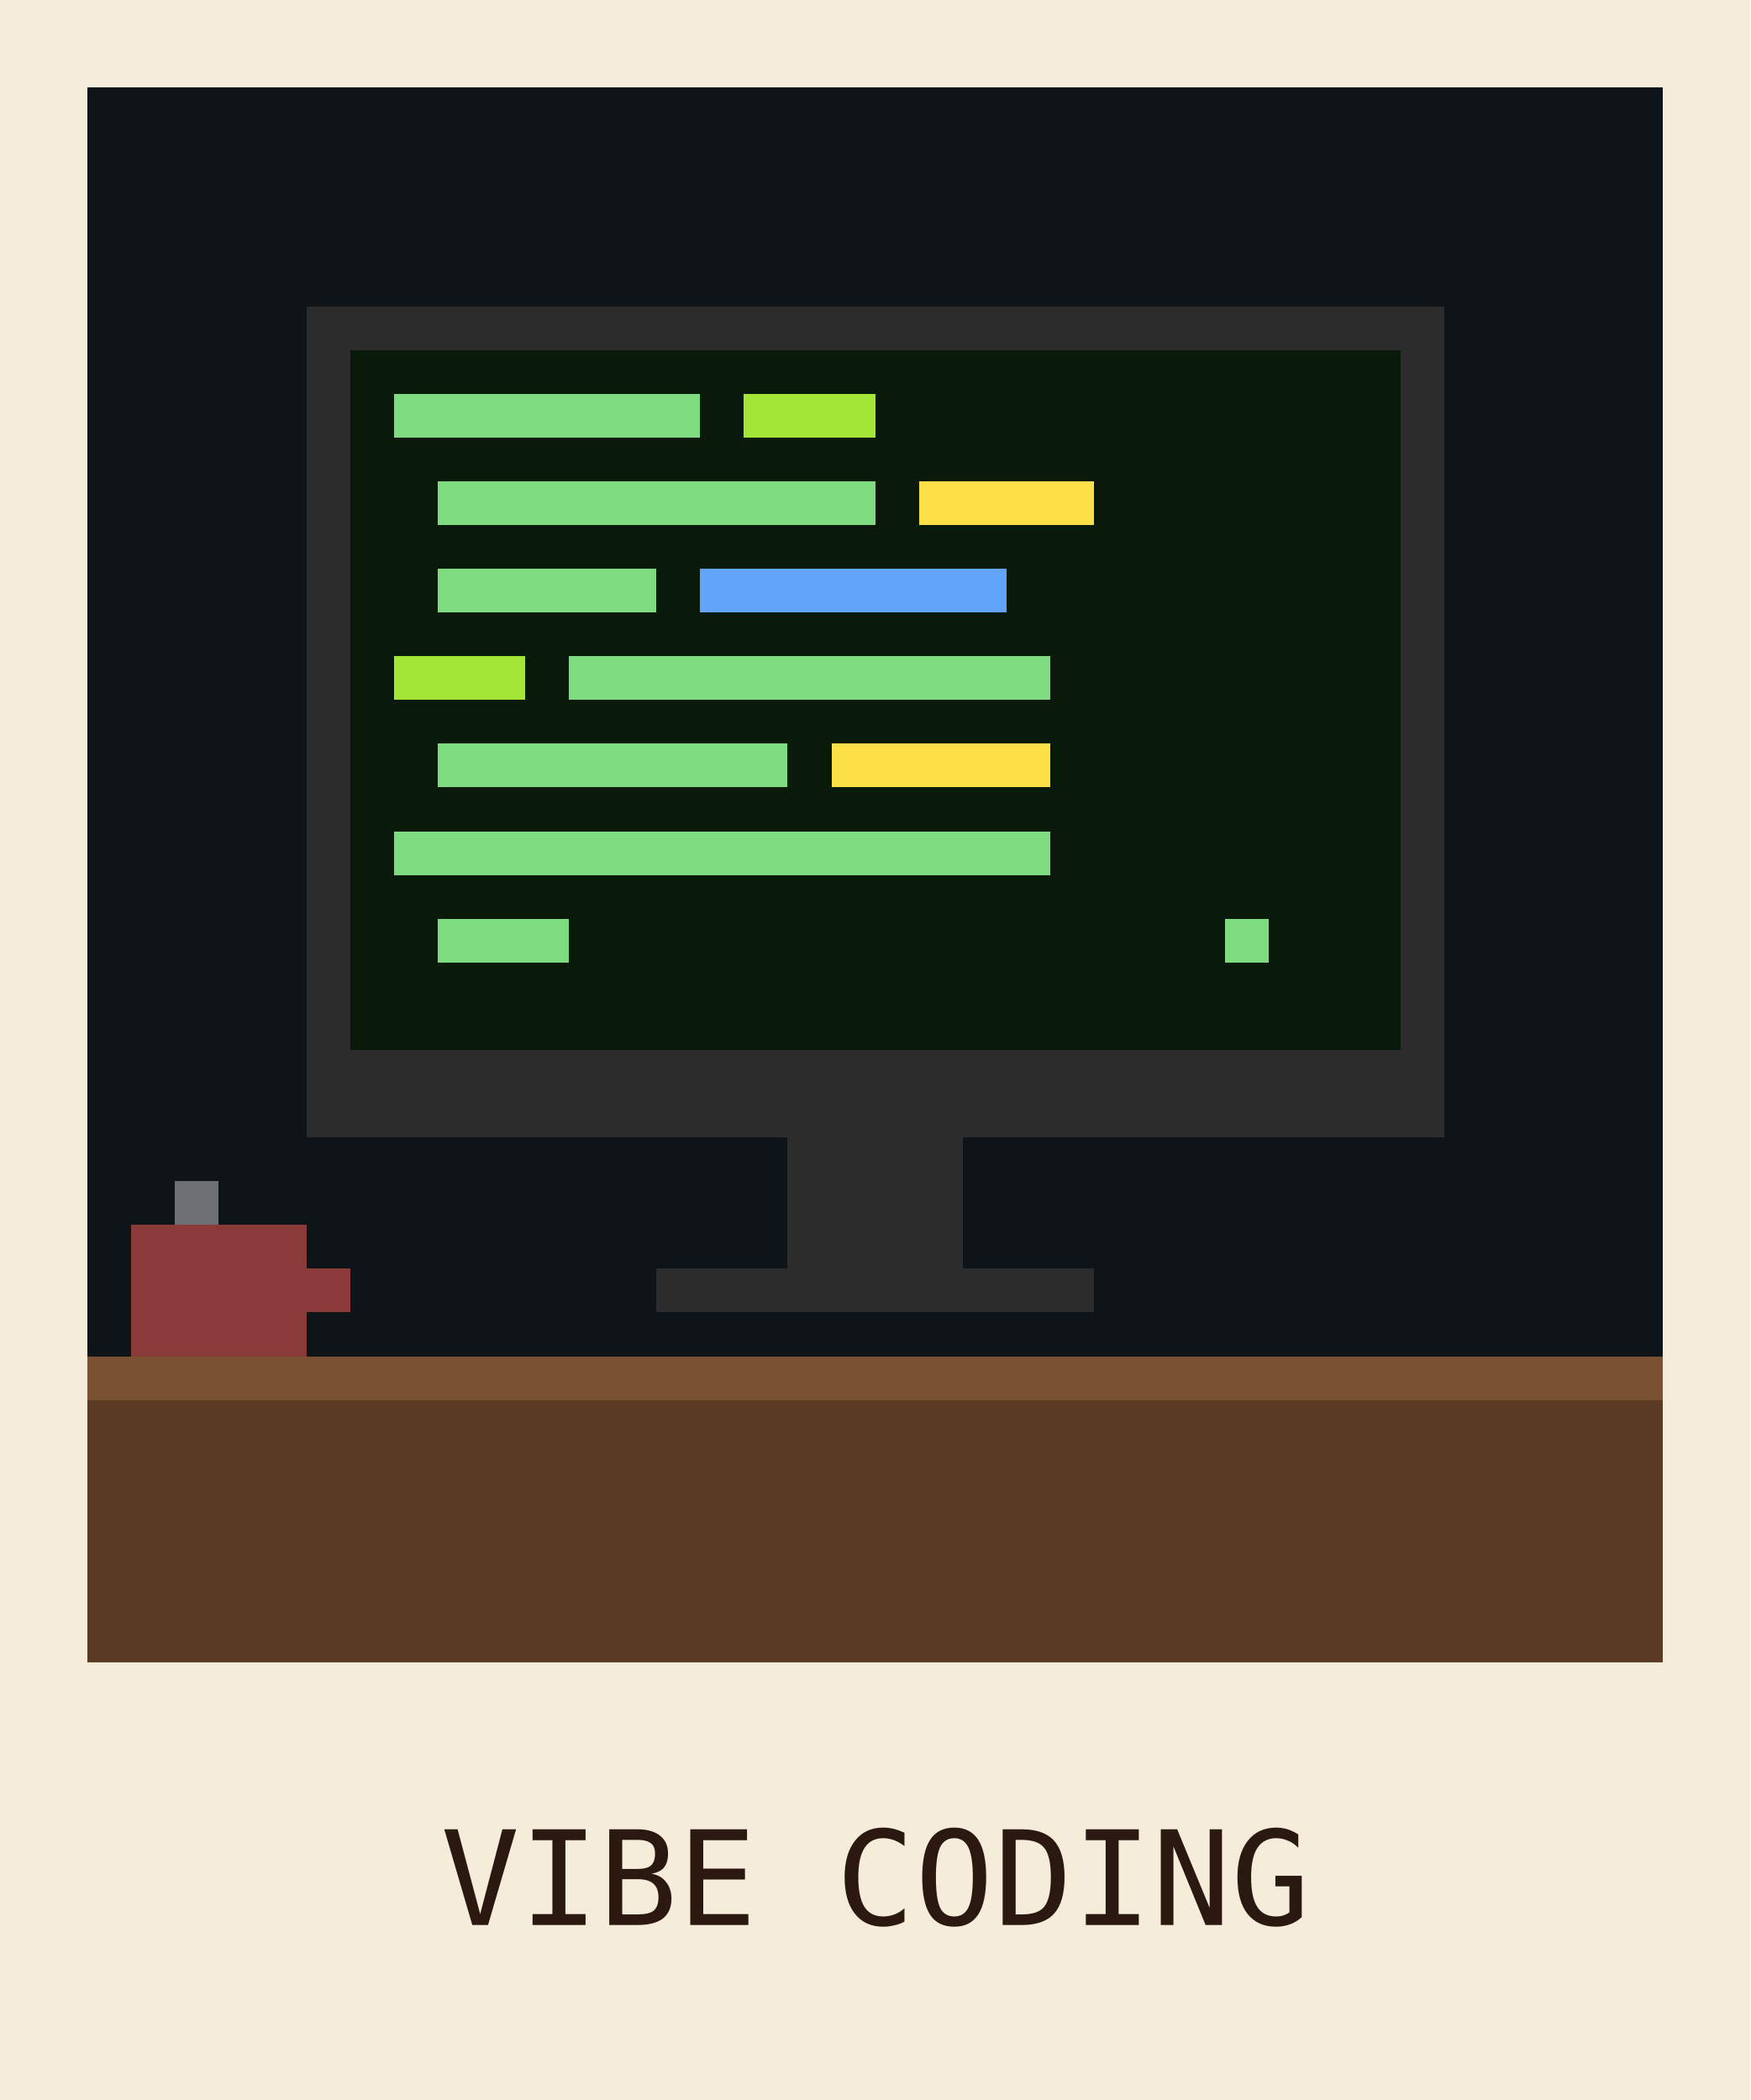
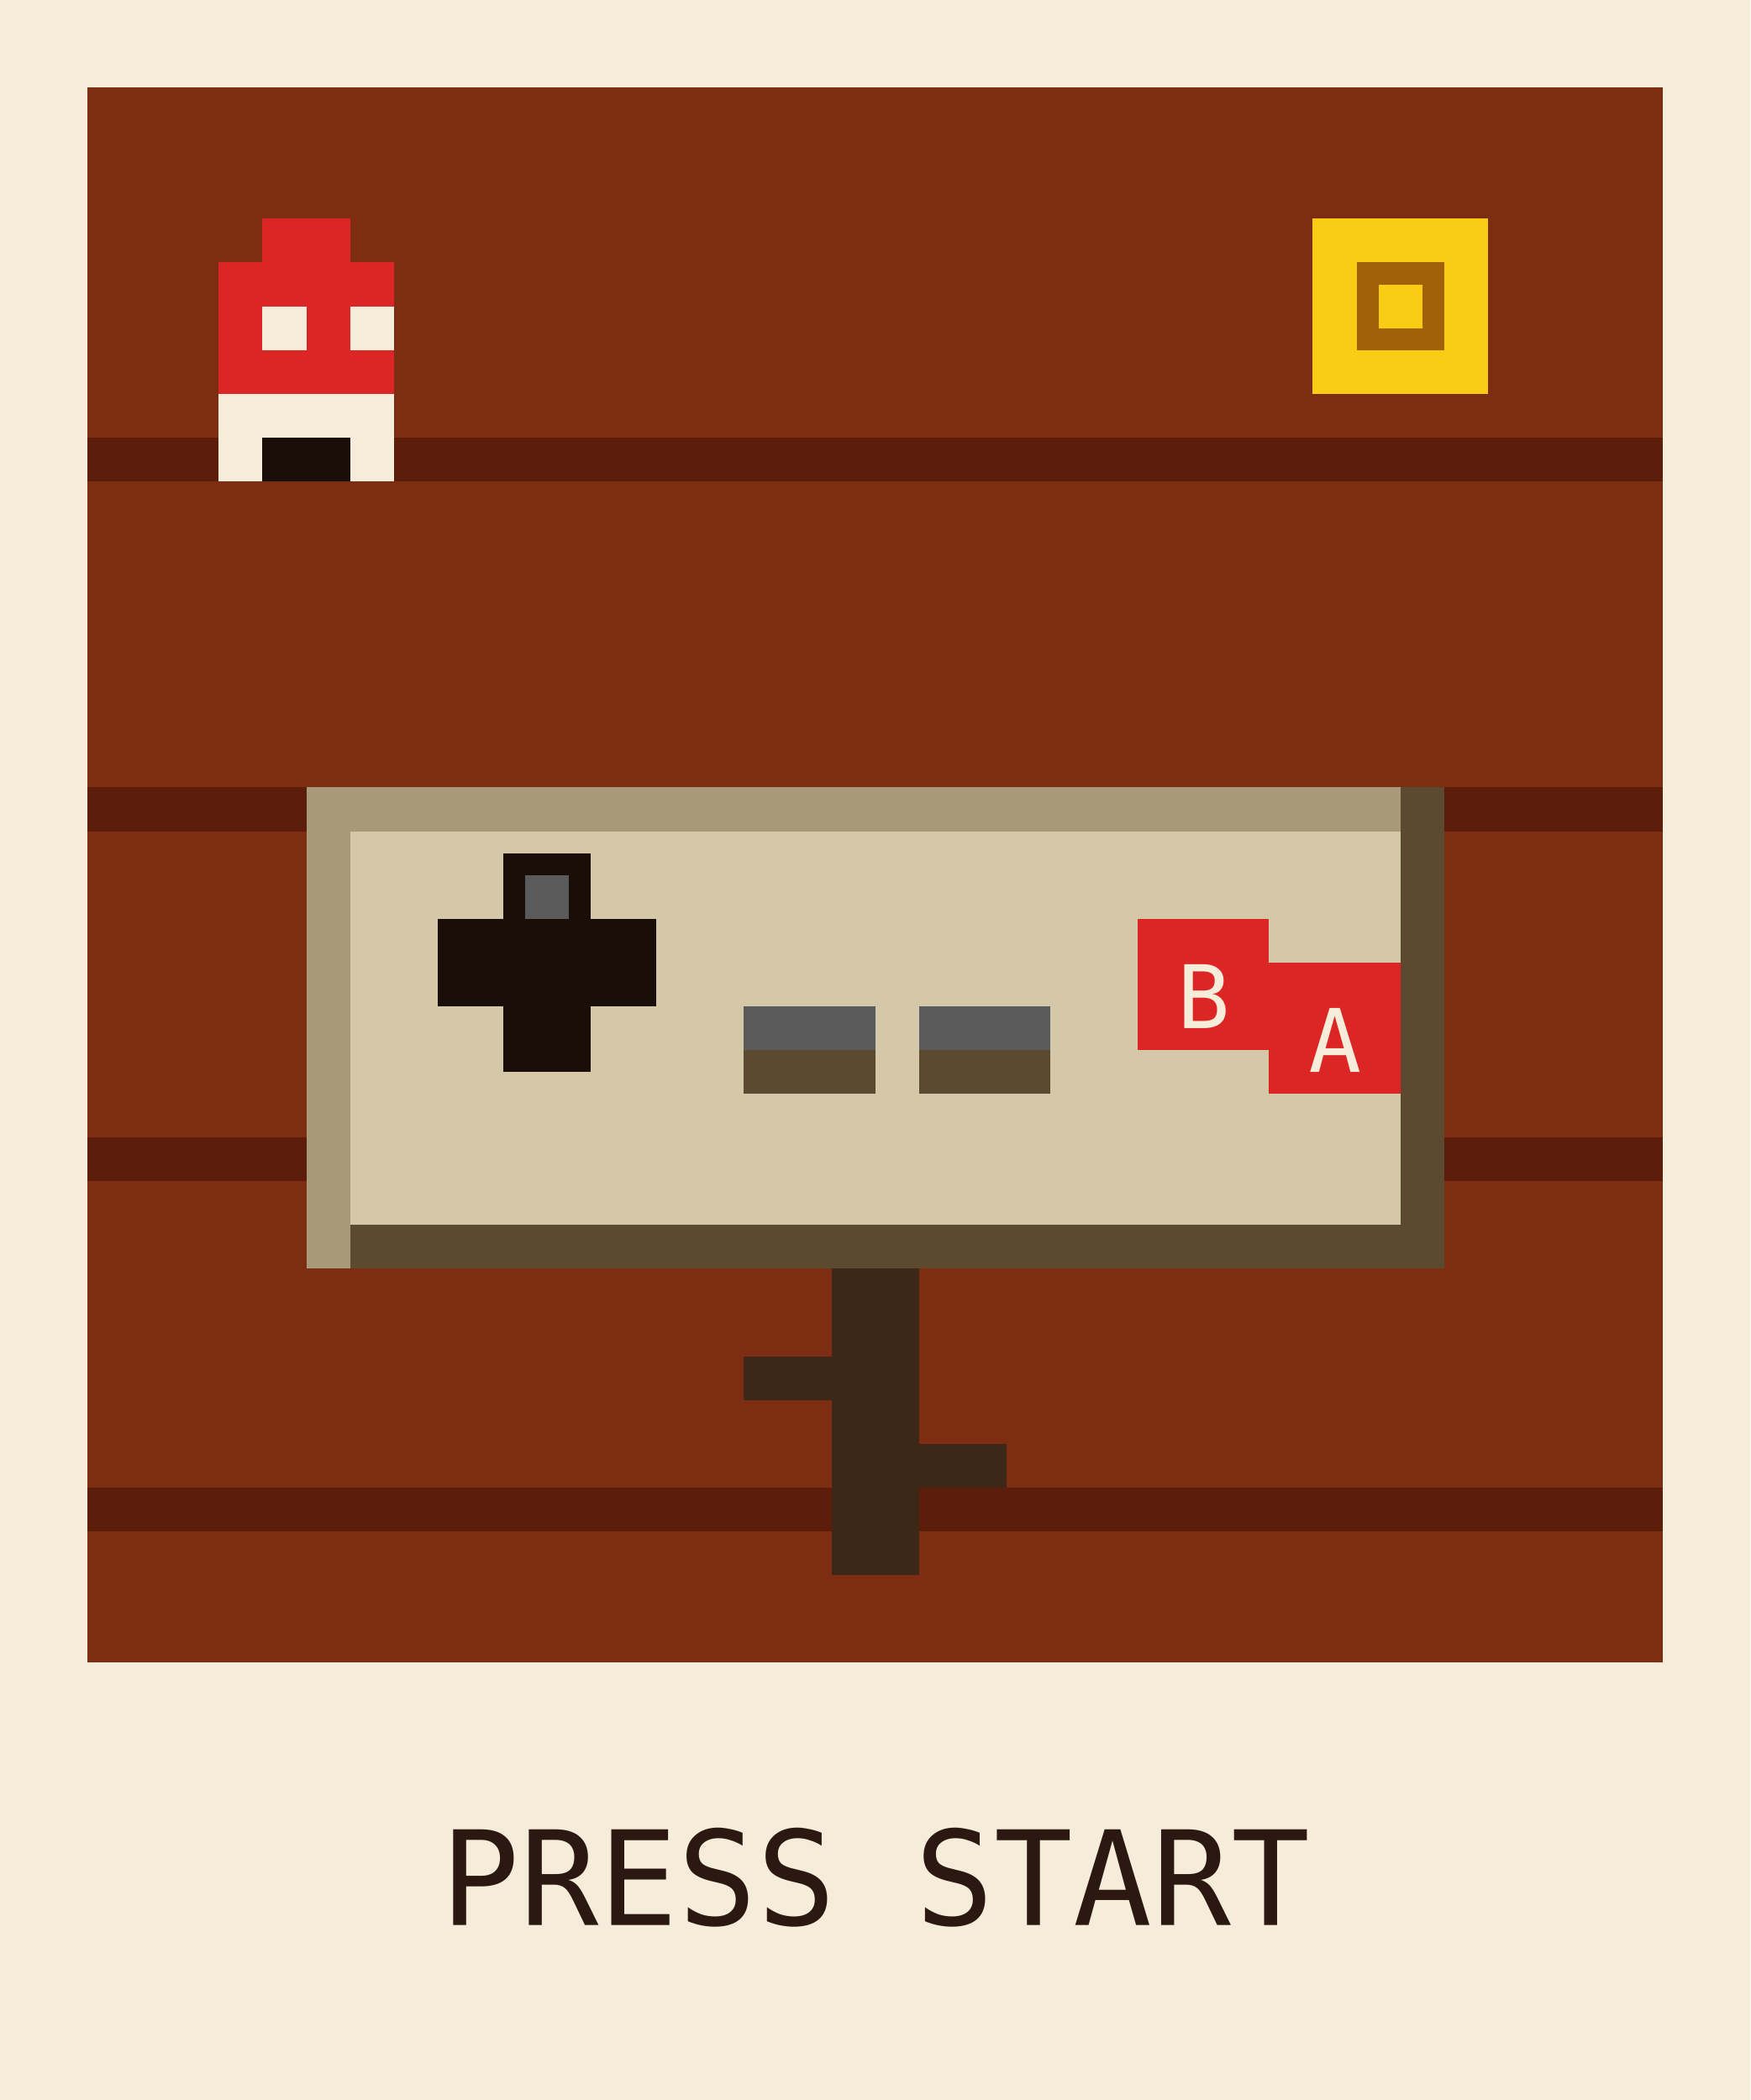
<svg xmlns="http://www.w3.org/2000/svg" viewBox="0 0 80 96" shape-rendering="crispEdges" width="240" height="288">
  <rect width="80" height="96" fill="#f5ecd9" />
-   <rect x="4" y="4" width="72" height="72" fill="#0f1419" />
-   <rect x="4" y="62" width="72" height="14" fill="#5a3a22" />
-   <rect x="4" y="62" width="72" height="2" fill="#7a5232" />
-   <rect x="14" y="14" width="52" height="38" fill="#2c2c2c" />
-   <rect x="16" y="16" width="48" height="32" fill="#0a1a0a" />
-   <rect x="18" y="18" width="14" height="2" fill="#7fdb7f" />
-   <rect x="34" y="18" width="6" height="2" fill="#a3e635" />
-   <rect x="20" y="22" width="20" height="2" fill="#7fdb7f" />
-   <rect x="42" y="22" width="8" height="2" fill="#fde047" />
-   <rect x="20" y="26" width="10" height="2" fill="#7fdb7f" />
-   <rect x="32" y="26" width="14" height="2" fill="#60a5fa" />
-   <rect x="18" y="30" width="6" height="2" fill="#a3e635" />
-   <rect x="26" y="30" width="22" height="2" fill="#7fdb7f" />
-   <rect x="20" y="34" width="16" height="2" fill="#7fdb7f" />
-   <rect x="38" y="34" width="10" height="2" fill="#fde047" />
-   <rect x="18" y="38" width="30" height="2" fill="#7fdb7f" />
-   <rect x="20" y="42" width="6" height="2" fill="#7fdb7f" />
-   <rect x="56" y="42" width="2" height="2" fill="#7fdb7f" />
-   <rect x="36" y="52" width="8" height="6" fill="#2c2c2c" />
-   <rect x="30" y="58" width="20" height="2" fill="#2c2c2c" />
-   <rect x="6" y="56" width="8" height="6" fill="#8b3a3a" />
-   <rect x="14" y="58" width="2" height="2" fill="#8b3a3a" />
-   <rect x="8" y="54" width="2" height="2" fill="#cccccc" opacity="0.5" />
-   <text x="40" y="88" font-family="monospace" font-size="6" fill="#2b1810" text-anchor="middle">VIBE CODING</text>
+   <rect x="4" y="4" width="72" height="72" fill="#7c2d12" />
+   <rect x="4" y="20" width="72" height="2" fill="#5c1d0a" />
+   <rect x="4" y="36" width="72" height="2" fill="#5c1d0a" />
+   <rect x="4" y="52" width="72" height="2" fill="#5c1d0a" />
+   <rect x="4" y="68" width="72" height="2" fill="#5c1d0a" />
+   <rect x="60" y="10" width="8" height="8" fill="#facc15" />
+   <rect x="62" y="12" width="4" height="4" fill="#a16207" />
+   <rect x="63" y="13" width="2" height="2" fill="#facc15" />
+   <rect x="10" y="12" width="8" height="6" fill="#dc2626" />
+   <rect x="12" y="10" width="4" height="2" fill="#dc2626" />
+   <rect x="12" y="14" width="2" height="2" fill="#f5ecd9" />
+   <rect x="16" y="14" width="2" height="2" fill="#f5ecd9" />
+   <rect x="10" y="18" width="8" height="4" fill="#f5ecd9" />
+   <rect x="12" y="20" width="2" height="2" fill="#1a0e08" />
+   <rect x="14" y="20" width="2" height="2" fill="#1a0e08" />
+   <rect x="14" y="36" width="52" height="22" fill="#d4c8a8" />
+   <rect x="14" y="36" width="52" height="2" fill="#a89a78" />
+   <rect x="14" y="56" width="52" height="2" fill="#5c4a30" />
+   <rect x="14" y="36" width="2" height="22" fill="#a89a78" />
+   <rect x="64" y="36" width="2" height="22" fill="#5c4a30" />
+   <rect x="20" y="42" width="10" height="4" fill="#1a0e08" />
+   <rect x="23" y="39" width="4" height="10" fill="#1a0e08" />
+   <rect x="24" y="40" width="2" height="2" fill="#5a5a5a" />
+   <rect x="34" y="48" width="6" height="2" fill="#5c4a30" />
+   <rect x="42" y="48" width="6" height="2" fill="#5c4a30" />
+   <rect x="34" y="46" width="6" height="2" fill="#5a5a5a" />
+   <rect x="42" y="46" width="6" height="2" fill="#5a5a5a" />
+   <rect x="52" y="42" width="6" height="6" fill="#dc2626" />
+   <rect x="58" y="44" width="6" height="6" fill="#dc2626" />
+   <text x="55" y="47" font-family="monospace" font-size="4" fill="#f5ecd9" text-anchor="middle">B</text>
+   <text x="61" y="49" font-family="monospace" font-size="4" fill="#f5ecd9" text-anchor="middle">A</text>
+   <rect x="38" y="58" width="4" height="14" fill="#3d2817" />
+   <rect x="34" y="62" width="4" height="2" fill="#3d2817" />
+   <rect x="42" y="66" width="4" height="2" fill="#3d2817" />
+   <text x="40" y="88" font-family="monospace" font-size="6" fill="#2b1810" text-anchor="middle">PRESS START</text>
</svg>
